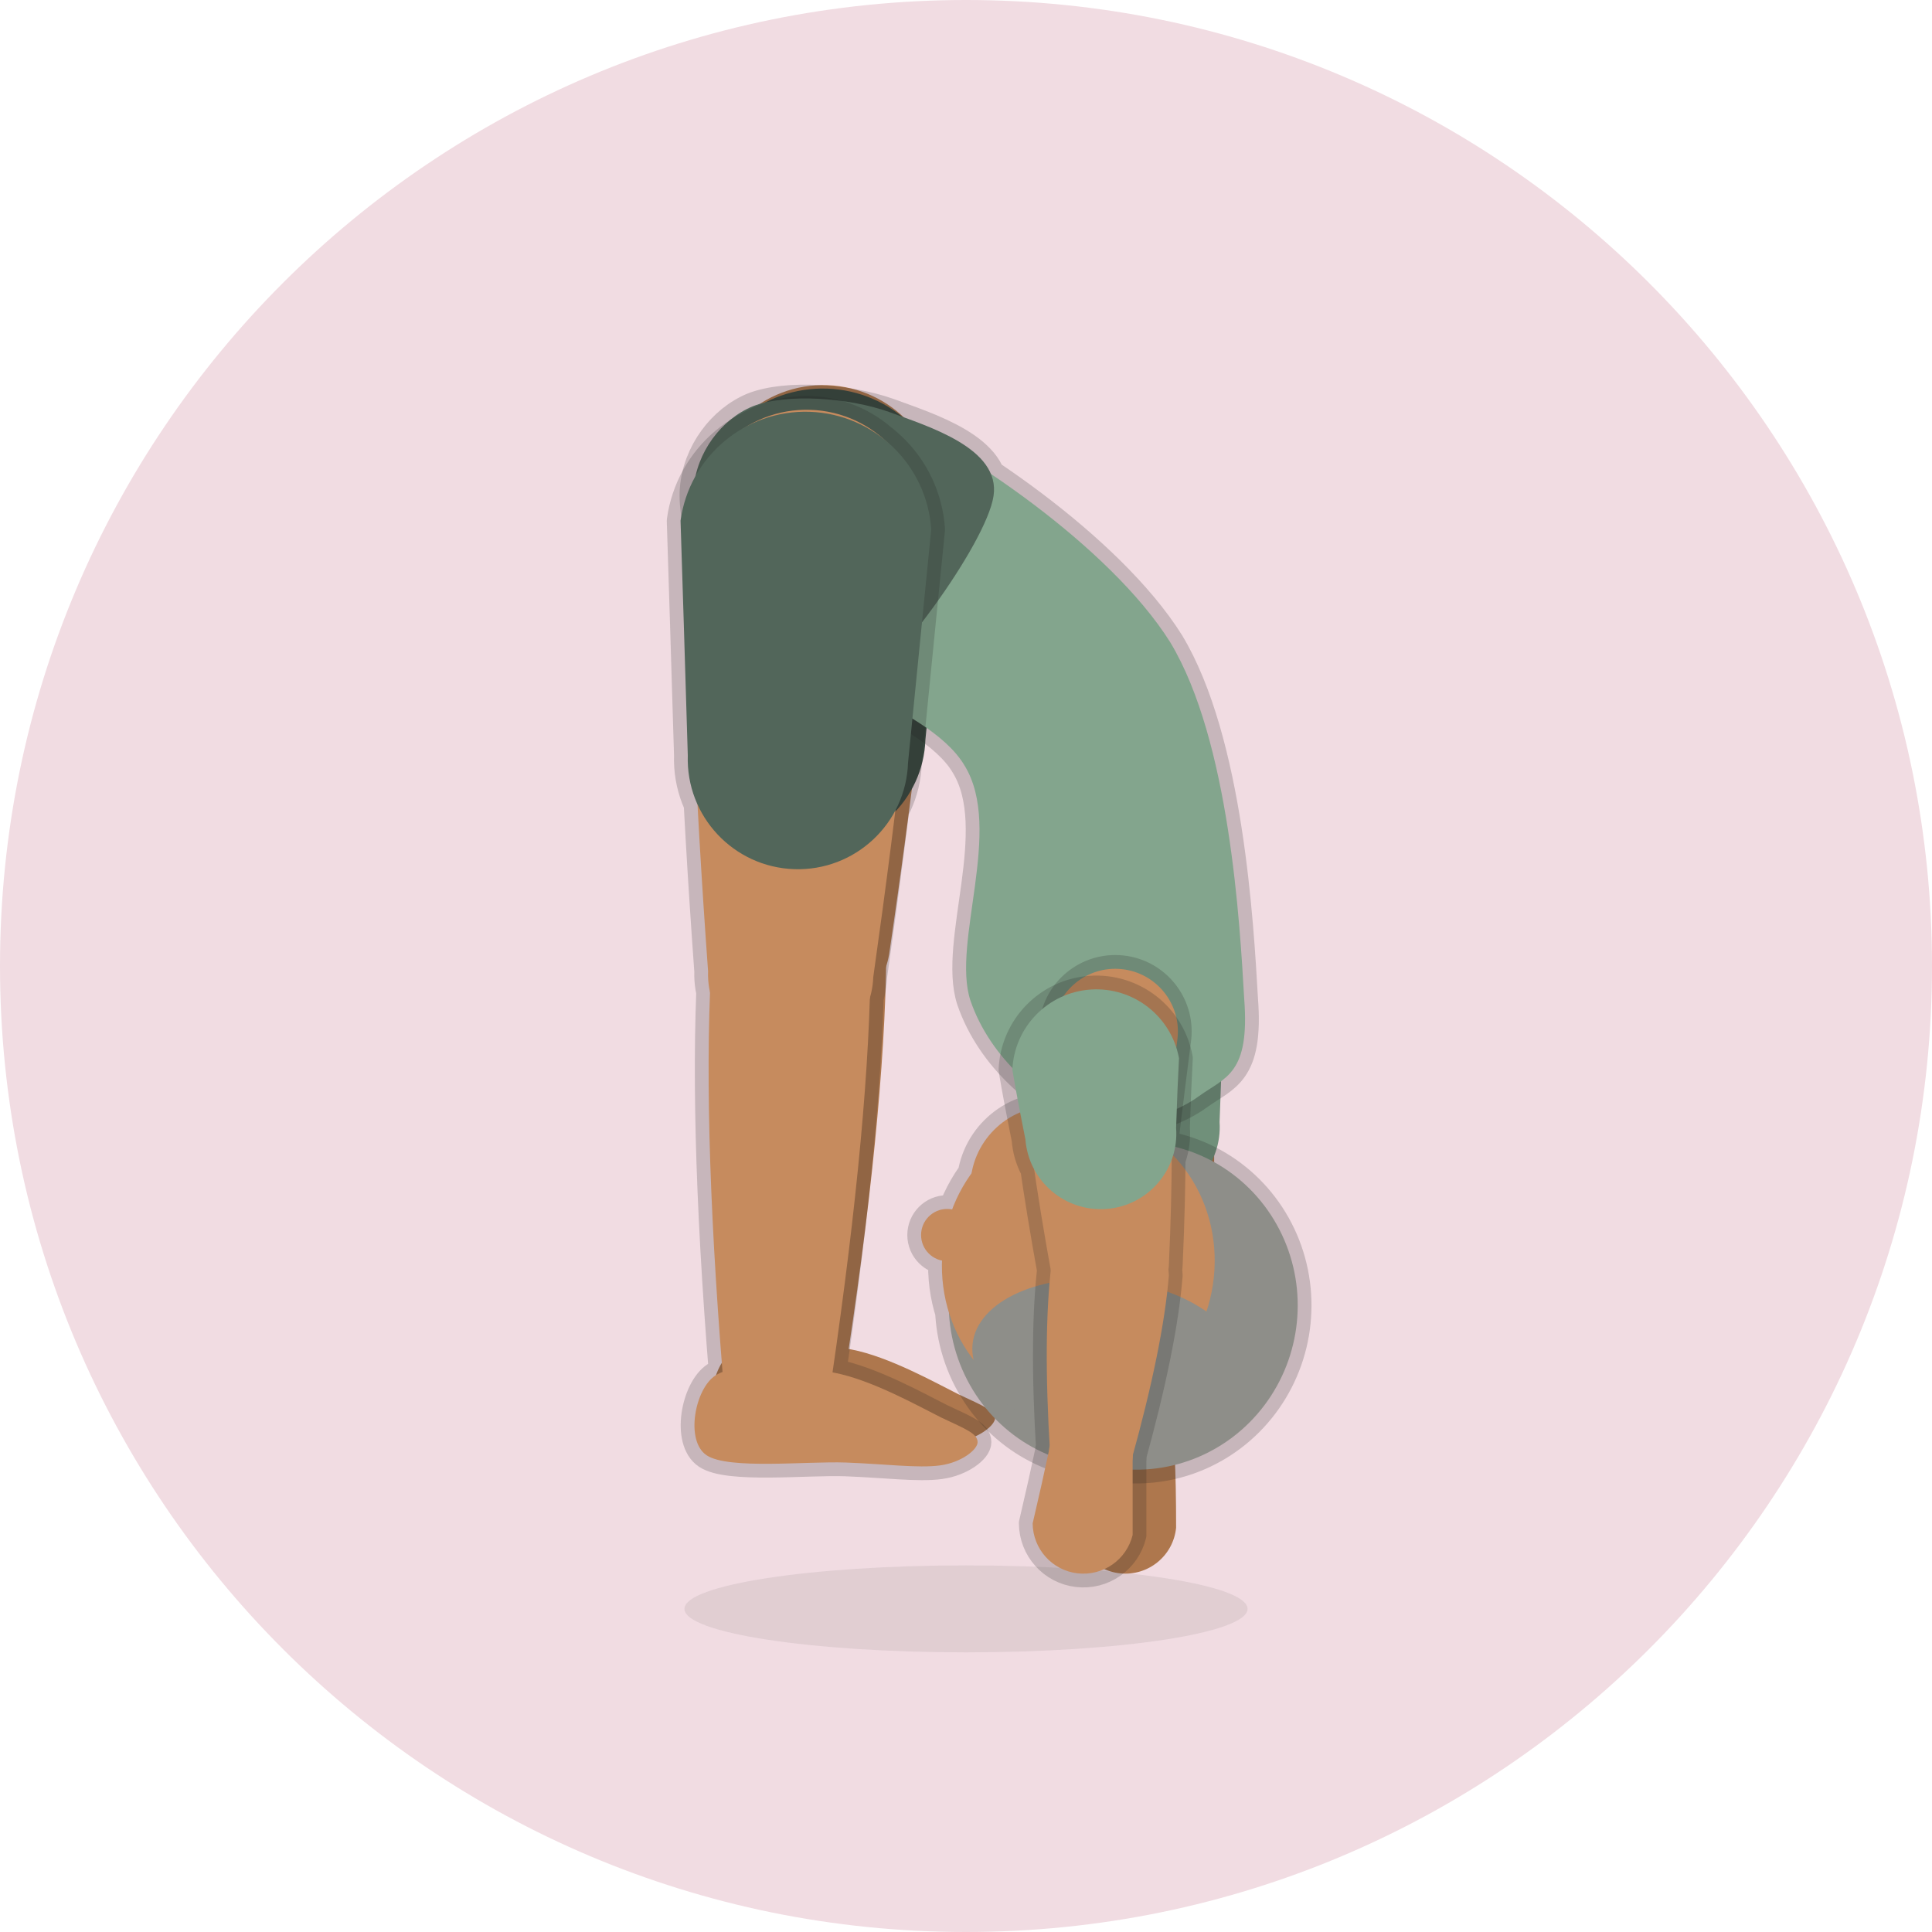
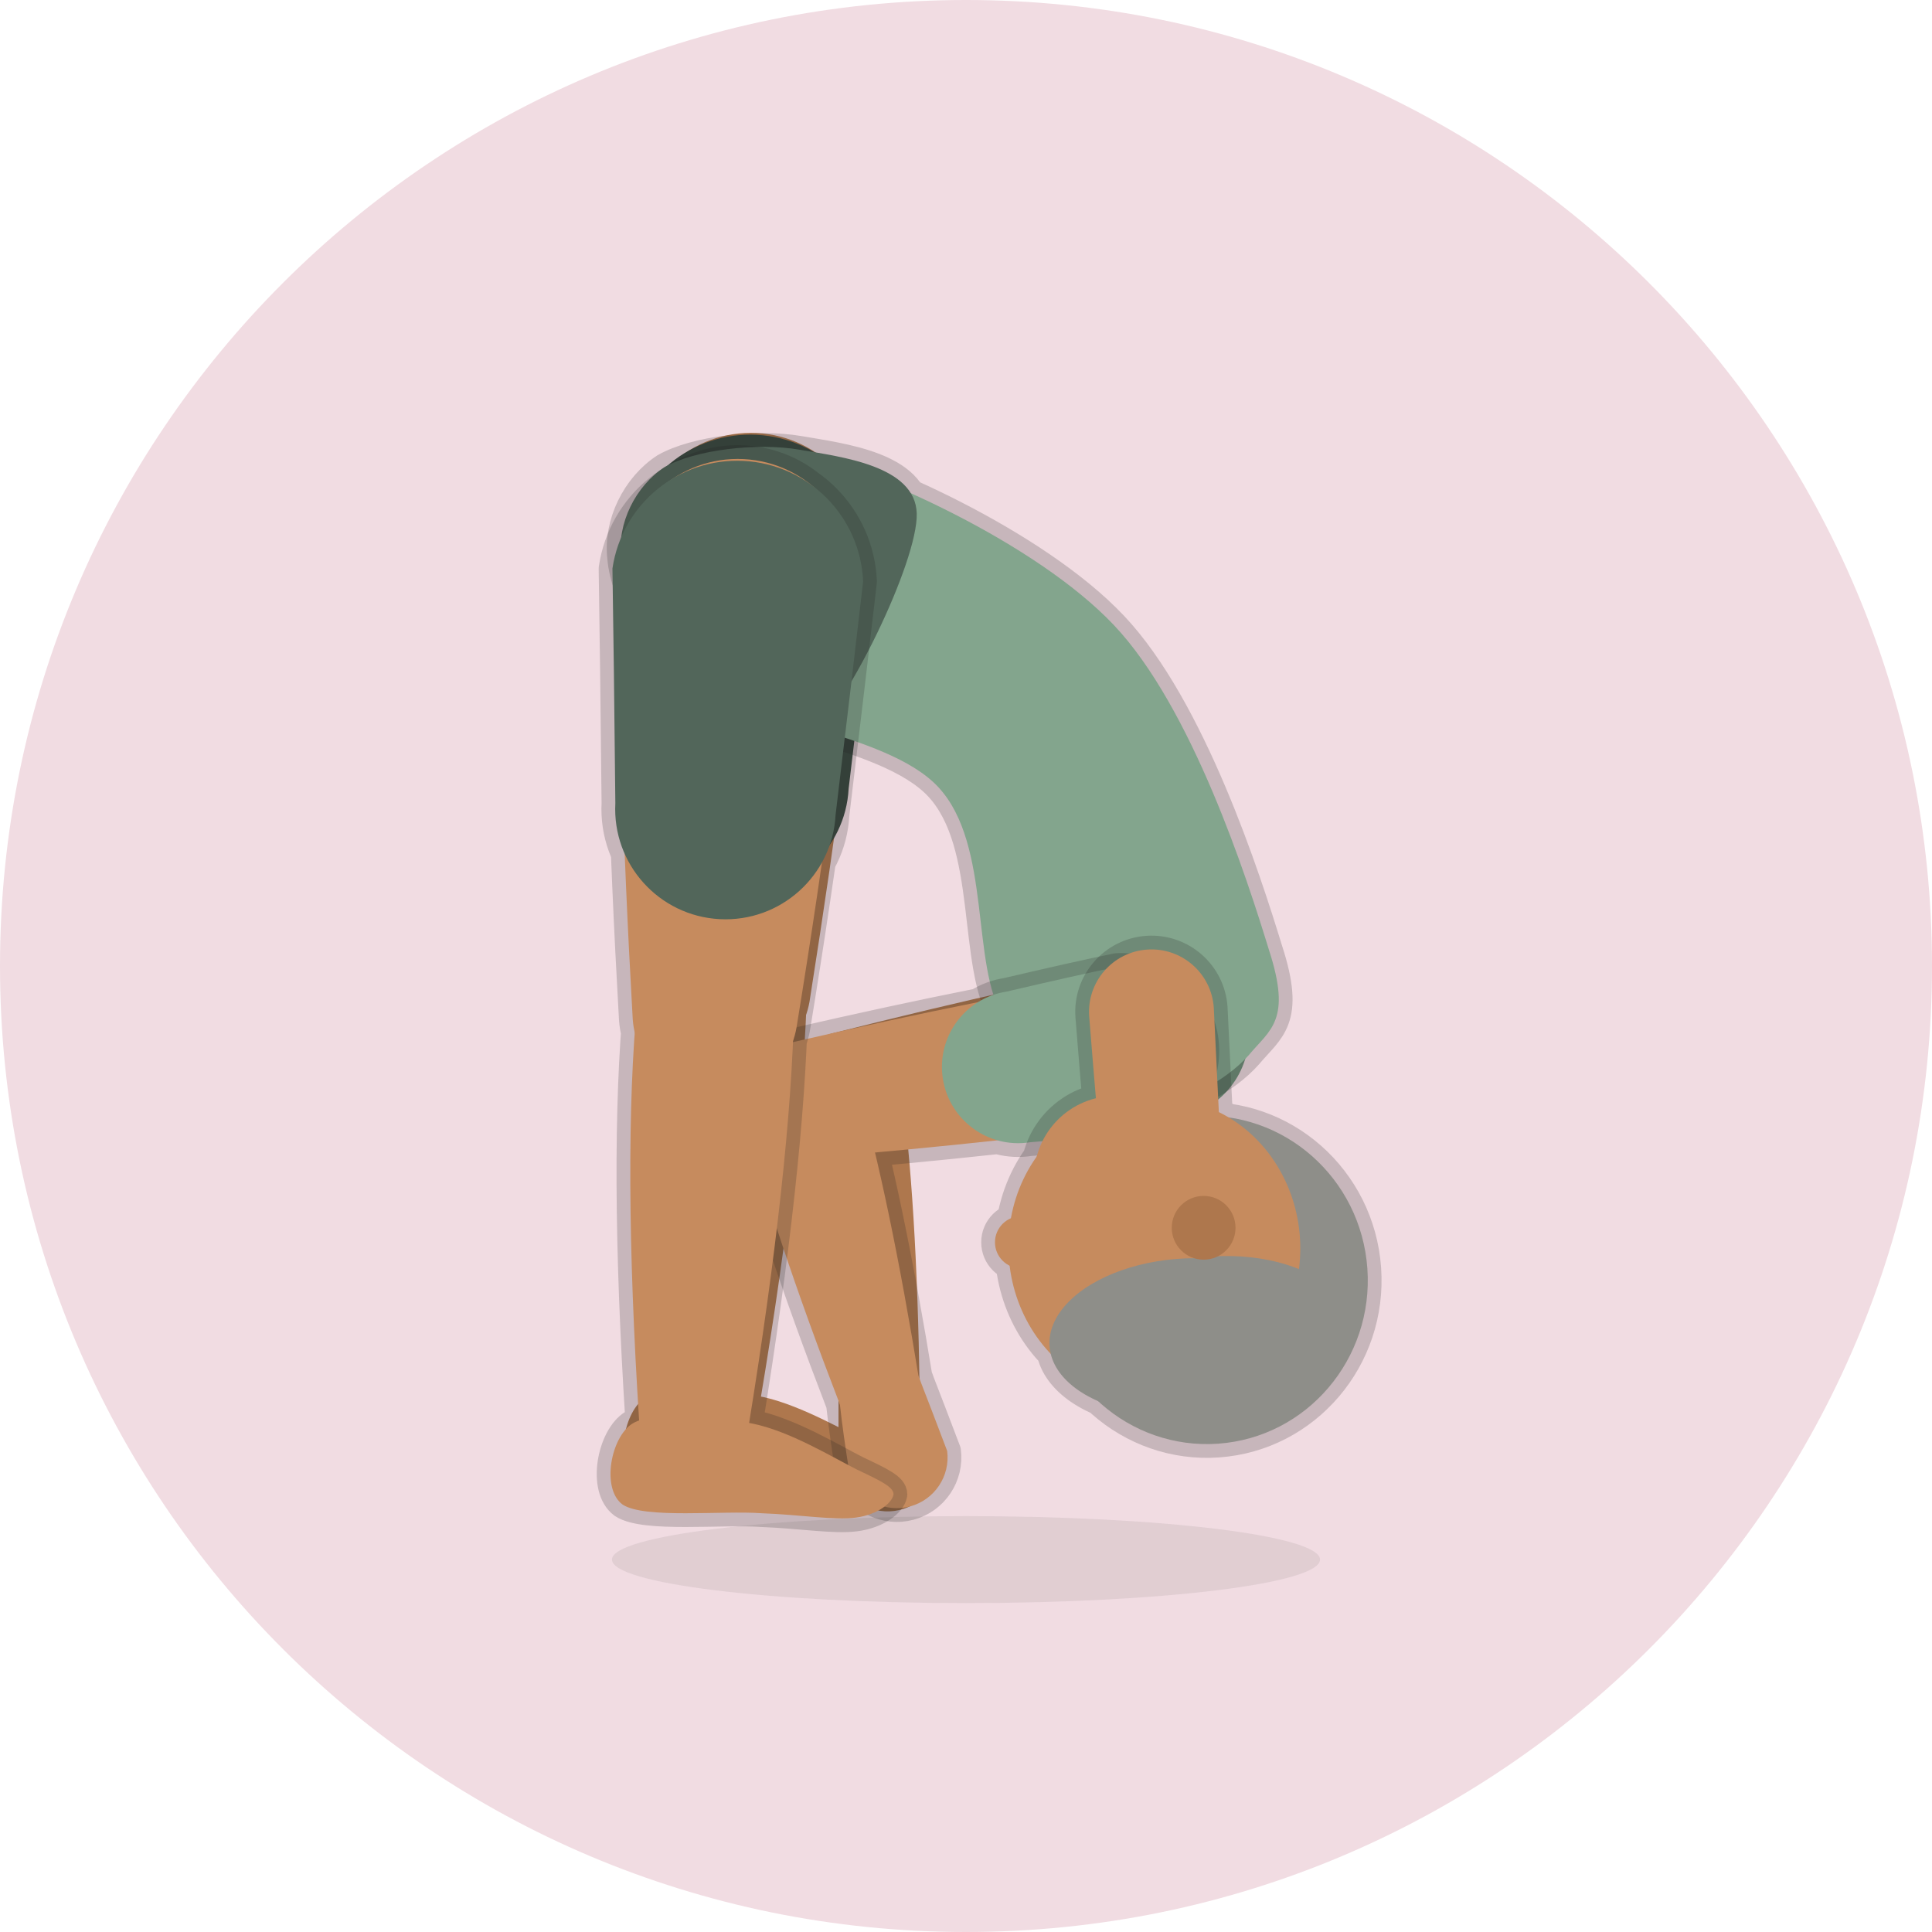
<svg xmlns="http://www.w3.org/2000/svg" viewBox="0 0 200 200" width="400" height="400" role="img" aria-label="Standing figure in profile with straight legs, folded forward with fingertips at the toes.">
  <circle cx="100" cy="100" r="100" fill="#F1DCE2" />
  <clipPath id="c16rt0lp">
    <circle cx="100" cy="100" r="100" />
  </clipPath>
  <g clip-path="url(#c16rt0lp)">
-     <g transform="translate(100.0 164.3) scale(1.500)">
-       <ellipse cx="0" cy="1.5" rx="19.43" ry="3" fill="#20211F" opacity="0.08" />
+     <g transform="translate(100.0 159.2) scale(1.500)">
+       <ellipse cx="0" cy="1.5" rx="24.433" ry="3" fill="#20211F" opacity="0.08" />
      <g>
-         <path d="M6.9 -36.2Q7.2 -30.8 8.9 -22.1A4.1 4.1 0 0 0 17.0 -22.6Q17.3 -31.5 16.9 -36.9A5.0 5.0 0 0 0 6.9 -36.2Z" fill="#AE774D" />
-         <path d="M6.2 -36.2Q6.5 -34.3 7.0 -31.4A5.2 5.2 0 0 0 17.5 -32.1Q17.6 -35.1 17.7 -37.0A5.8 5.8 0 0 0 6.2 -36.2Z" fill="#70907A" />
-         <path d="M8.9 -22.8Q8.2 -17.9 8.8 -9.7A2.8 2.8 0 0 0 14.3 -9.1Q16.6 -17.0 17.0 -21.9A4.1 4.1 0 0 0 8.9 -22.8Z" fill="#AE774D" />
-         <path d="M8.7 -9.7Q8.2 -7.8 7.5 -4.8A3.5 3.5 0 0 0 14.5 -4.1Q14.5 -7.2 14.4 -9.1A2.9 2.9 0 0 0 8.7 -9.7Z" fill="#AE774D" />
+         <path d="M13.2 -39.8Q4.6 -38.3 -9.3 -34.8A4.1 4.1 0 0 0 -7.8 -26.8Q6.4 -28.3 15.0 -29.9A5.0 5.0 0 0 0 13.2 -39.8Z" fill="#AE774D" />
+         <path d="M13.1 -40.5Q10.2 -39.8 5.5 -38.6A5.2 5.2 0 0 0 7.3 -28.3Q12.2 -28.8 15.1 -29.1A5.8 5.8 0 0 0 13.1 -40.5Z" fill="#70907A" />
+         <path d="M-12.6 -30.3Q-11.7 -22.3 -8.7 -9.6A2.8 2.8 0 0 0 -3.2 -10.3Q-3.4 -23.4 -4.5 -31.3A4.1 4.1 0 0 0 -12.6 -30.3Z" fill="#AE774D" />
+         <path d="M-8.8 -9.6Q-8.8 -7.7 -8.8 -4.5A3.5 3.5 0 0 0 -1.9 -5.4Q-2.6 -8.4 -3.1 -10.3A2.9 2.9 0 0 0 -8.8 -9.6Z" fill="#AE774D" />
      </g>
      <g>
-         <path d="M-16.4 -44.1Q-17.0 -32.7 -15.5 -14.0A3.5 3.5 0 0 0 -8.5 -13.8Q-5.6 -32.3 -5.5 -43.7A5.5 5.5 0 0 0 -16.4 -44.1Z" fill="#AE774D" />
-         <path d="M-17.9 -75.2Q-18.0 -63.4 -16.6 -44.1A5.7 5.7 0 0 0 -5.3 -43.7Q-2.5 -62.8 -1.8 -74.6A8.0 8.0 0 0 0 -17.9 -75.2Z" fill="#AE774D" />
-         <path d="M-18.5 -75.2Q-18.3 -69.0 -18.0 -59.0A7.6 7.6 0 0 0 -2.8 -58.5Q-1.8 -68.5 -1.2 -74.6A8.7 8.7 0 0 0 -18.5 -75.2Z" fill="#3A4840" />
-         <path d="M-12.0 -10.3A3.6 3.6 0.0 1 0 -12.0 -17.5A3.6 3.6 0.0 1 0 -12.0 -10.3Z" fill="#AE774D" />
-         <path d="M-16.1 -16.3C-17.6 -15.3 -18.2 -11.7 -16.7 -10.7C-15.2 -9.7 -9.8 -10.4 -7.1 -10.2C-4.4 -10.1 -2.1 -9.8 -0.6 -10.0C0.9 -10.3 1.9 -11.1 2.0 -11.6C2.0 -12.2 1.2 -12.5 -0.5 -13.3C-2.1 -14.1 -5.3 -15.9 -7.9 -16.4C-10.5 -16.9 -14.6 -17.2 -16.1 -16.3Z" fill="#AE774D" />
+         <path d="M-21.9 -37.5Q-22.8 -26.2 -21.6 -7.5A3.5 3.5 0 0 0 -14.6 -7.1Q-11.4 -25.6 -11.0 -37.0A5.5 5.5 0 0 0 -21.9 -37.5Z" fill="#AE774D" />
+         <path d="M-22.9 -68.6Q-23.2 -56.9 -22.1 -37.6A5.7 5.7 0 0 0 -10.8 -37.0Q-7.8 -56.0 -6.8 -67.8A8.0 8.0 0 0 0 -22.9 -68.6Z" fill="#AE774D" />
+         <path d="M-23.5 -68.7Q-23.4 -62.5 -23.3 -52.5A7.6 7.6 0 0 0 -8.1 -51.7Q-6.9 -61.7 -6.2 -67.8A8.7 8.7 0 0 0 -23.5 -68.7Z" fill="#3A4840" />
+         <path d="M-18.1 -3.7A3.6 3.6 0.0 1 0 -18.1 -10.9A3.6 3.6 0.0 1 0 -18.1 -3.7Z" fill="#AE774D" />
+         <path d="M-22.1 -9.7C-23.6 -8.8 -24.3 -5.2 -22.8 -4.1C-21.3 -3.1 -15.9 -3.7 -13.2 -3.5C-10.6 -3.4 -8.3 -3.0 -6.8 -3.2C-5.2 -3.4 -4.2 -4.2 -4.2 -4.8C-4.1 -5.3 -5.0 -5.7 -6.6 -6.5C-8.2 -7.3 -11.3 -9.1 -13.9 -9.7C-16.5 -10.2 -20.7 -10.6 -22.1 -9.7Z" fill="#AE774D" />
      </g>
      <g>
-         <path d="M-5.5 -80.9C-0.5 -78.8 9.9 -71.9 14.1 -65.2C18.2 -58.4 18.9 -45.8 19.2 -40.6C19.6 -35.4 17.9 -35.2 16.1 -33.9C14.2 -32.5 10.6 -31.4 7.9 -32.5C5.3 -33.6 1.7 -36.4 0.3 -40.5C-1.0 -44.5 2.6 -52.3 -0.1 -56.7C-2.7 -61.1 -13.0 -63.4 -15.6 -67.0C-18.2 -70.5 -17.4 -75.6 -15.7 -77.9C-14.0 -80.2 -10.4 -83.0 -5.5 -80.9ZM-5.3 -81.1C-2.6 -80.1 2.4 -78.6 1.9 -75.3C1.4 -72.0 -5.3 -62.8 -8.2 -61.4C-11.2 -59.9 -14.0 -64.3 -15.8 -66.7C-17.5 -69.1 -19.0 -73.4 -18.8 -75.8C-18.6 -78.3 -16.9 -80.6 -14.7 -81.5C-12.4 -82.4 -8.1 -82.1 -5.3 -81.1Z" fill="#1E1F1D" stroke="#1E1F1D" stroke-width="1.9" stroke-linejoin="round" opacity="0.2" />
-         <path d="M-5.5 -80.9C-0.5 -78.8 9.9 -71.9 14.1 -65.2C18.2 -58.4 18.9 -45.8 19.2 -40.6C19.6 -35.4 17.9 -35.2 16.1 -33.9C14.2 -32.5 10.6 -31.4 7.9 -32.5C5.3 -33.6 1.7 -36.4 0.3 -40.5C-1.0 -44.5 2.6 -52.3 -0.1 -56.7C-2.7 -61.1 -13.0 -63.4 -15.6 -67.0C-18.2 -70.5 -17.4 -75.6 -15.7 -77.9C-14.0 -80.2 -10.4 -83.0 -5.5 -80.9Z" fill="#83A58D" />
-         <path d="M-5.3 -81.1C-2.6 -80.1 2.4 -78.6 1.9 -75.3C1.4 -72.0 -5.3 -62.8 -8.2 -61.4C-11.2 -59.9 -14.0 -64.3 -15.8 -66.7C-17.5 -69.1 -19.0 -73.4 -18.8 -75.8C-18.6 -78.3 -16.9 -80.6 -14.7 -81.5C-12.4 -82.4 -8.1 -82.1 -5.3 -81.1Z" fill="#52665A" />
+         <path d="M-11.6 -74.9C-6.4 -73.7 4.8 -68.7 10.2 -63.0C15.6 -57.3 19.4 -45.5 20.9 -40.6C22.5 -35.7 21.0 -35.1 19.5 -33.3C18.0 -31.6 14.7 -29.6 11.9 -30.1C9.1 -30.5 4.9 -32.3 2.6 -35.9C0.3 -39.5 1.8 -47.8 -1.9 -51.8C-5.5 -55.7 -15.9 -56.4 -19.1 -59.4C-22.4 -62.5 -22.4 -67.6 -21.1 -70.2C-19.9 -72.7 -16.8 -76.1 -11.6 -74.9ZM-11.5 -75.1C-8.6 -74.6 -3.5 -74.0 -3.4 -70.7C-3.3 -67.4 -8.3 -57.1 -10.9 -55.2C-13.6 -53.3 -17.1 -57.1 -19.3 -59.1C-21.4 -61.2 -23.6 -65.1 -23.8 -67.6C-24.1 -70.0 -22.8 -72.6 -20.8 -73.9C-18.7 -75.1 -14.4 -75.6 -11.5 -75.1Z" fill="#1E1F1D" stroke="#1E1F1D" stroke-width="1.9" stroke-linejoin="round" opacity="0.2" />
+         <path d="M-11.6 -74.9C-6.4 -73.7 4.8 -68.7 10.2 -63.0C15.6 -57.3 19.4 -45.5 20.9 -40.6C22.5 -35.7 21.0 -35.1 19.5 -33.3C18.0 -31.6 14.7 -29.6 11.9 -30.1C9.1 -30.5 4.9 -32.3 2.6 -35.9C0.3 -39.5 1.8 -47.8 -1.9 -51.8C-5.5 -55.7 -15.9 -56.4 -19.1 -59.4C-22.4 -62.5 -22.4 -67.6 -21.1 -70.2C-19.9 -72.7 -16.8 -76.1 -11.6 -74.9Z" fill="#83A58D" />
+         <path d="M-11.5 -75.1C-8.6 -74.6 -3.5 -74.0 -3.4 -70.7C-3.3 -67.4 -8.3 -57.1 -10.9 -55.2C-13.6 -53.3 -17.1 -57.1 -19.3 -59.1C-21.4 -61.2 -23.6 -65.1 -23.8 -67.6C-24.1 -70.0 -22.8 -72.6 -20.8 -73.9C-18.7 -75.1 -14.4 -75.6 -11.5 -75.1Z" fill="#52665A" />
      </g>
      <g>
-         <path d="M6.0 -38.8Q5.5 -32.6 4.6 -22.4A4.0 4.0 0 0 0 12.6 -21.5Q13.8 -31.7 14.6 -37.9A4.3 4.3 0 0 0 6.0 -38.8ZM12.0 -30.7A11.1 11.3 186.0 1 0 9.7 -8.3A11.1 11.3 186.0 1 0 12.0 -30.7ZM8.8 -32.5A9.4 10.2 186.0 1 0 6.7 -12.2A9.4 10.2 186.0 1 0 8.8 -32.5ZM5.9 -22.0A5.6 5.6 0.0 1 0 5.9 -33.2A5.6 5.6 0.0 1 0 5.9 -22.0ZM-1.3 -22.5A1.8 1.8 0.0 1 0 -1.3 -26.1A1.8 1.8 0.0 1 0 -1.3 -22.5ZM10.3 -21.2A9.3 5.4 186.0 1 0 9.2 -10.4A9.3 5.4 186.0 1 0 10.3 -21.2ZM11.3 -20.9A2.2 2.2 0.0 1 0 11.3 -25.3A2.2 2.2 0.0 1 0 11.3 -20.9Z" fill="#1E1F1D" stroke="#1E1F1D" stroke-width="1.9" stroke-linejoin="round" opacity="0.2" />
-         <path d="M6.0 -38.8Q5.5 -32.6 4.6 -22.4A4.0 4.0 0 0 0 12.6 -21.5Q13.8 -31.7 14.6 -37.9A4.3 4.3 0 0 0 6.0 -38.8Z" fill="#C68B5E" />
-         <path d="M12.0 -30.7A11.1 11.3 186.0 1 0 9.7 -8.3A11.1 11.3 186.0 1 0 12.0 -30.7Z" fill="#8E8E89" />
-         <path d="M8.8 -32.5A9.4 10.2 186.0 1 0 6.7 -12.2A9.4 10.2 186.0 1 0 8.8 -32.5Z" fill="#C68B5E" />
-         <path d="M5.9 -22.0A5.6 5.6 0.0 1 0 5.9 -33.2A5.6 5.6 0.0 1 0 5.9 -22.0Z" fill="#C68B5E" />
-         <path d="M-1.3 -22.5A1.8 1.8 0.0 1 0 -1.3 -26.1A1.8 1.8 0.0 1 0 -1.3 -22.5Z" fill="#C68B5E" />
-         <path d="M10.3 -21.2A9.3 5.4 186.0 1 0 9.2 -10.4A9.3 5.4 186.0 1 0 10.3 -21.2Z" fill="#8E8E89" />
-         <path d="M11.3 -20.9A2.2 2.2 0.0 1 0 11.3 -25.3A2.2 2.2 0.0 1 0 11.3 -20.9Z" fill="#AE774D" />
+         <path d="M10.6 -38.7Q1.9 -37.4 -12.0 -34.2A4.1 4.1 0 0 0 -10.8 -26.2Q3.5 -27.4 12.1 -28.7A5.0 5.0 0 0 0 10.6 -38.7ZM10.4 -39.4Q7.5 -38.8 2.8 -37.7A5.2 5.2 0 0 0 4.4 -27.3Q9.2 -27.7 12.2 -28.0A5.8 5.8 0 0 0 10.4 -39.4ZM-15.3 -29.1Q-13.4 -21.4 -8.7 -9.2A2.8 2.8 0 0 0 -3.2 -10.7Q-5.3 -23.6 -7.5 -31.3A4.1 4.1 0 0 0 -15.3 -29.1ZM-8.7 -9.2Q-8.5 -7.3 -8.0 -4.2A3.5 3.5 0 0 0 -1.3 -6.0Q-2.4 -8.9 -3.1 -10.7A2.9 2.9 0 0 0 -8.7 -9.2Z" fill="#1E1F1D" stroke="#1E1F1D" stroke-width="1.9" stroke-linejoin="round" opacity="0.2" />
+         <path d="M10.6 -38.7Q1.9 -37.4 -12.0 -34.2A4.1 4.1 0 0 0 -10.8 -26.2Q3.5 -27.4 12.1 -28.7A5.0 5.0 0 0 0 10.6 -38.7Z" fill="#C68B5E" />
+         <path d="M10.4 -39.4Q7.5 -38.8 2.8 -37.7A5.2 5.2 0 0 0 4.4 -27.3Q9.2 -27.7 12.2 -28.0A5.8 5.8 0 0 0 10.4 -39.4Z" fill="#83A58D" />
+         <path d="M-15.3 -29.1Q-13.4 -21.4 -8.7 -9.2A2.8 2.8 0 0 0 -3.2 -10.7Q-5.3 -23.6 -7.5 -31.3A4.1 4.1 0 0 0 -15.3 -29.1Z" fill="#C68B5E" />
+         <path d="M-8.7 -9.2Q-8.5 -7.3 -8.0 -4.2A3.5 3.5 0 0 0 -1.3 -6.0Q-2.4 -8.9 -3.1 -10.7A2.9 2.9 0 0 0 -8.7 -9.2Z" fill="#C68B5E" />
      </g>
      <g>
-         <path d="M-17.6 -42.5Q-18.2 -31.1 -16.6 -12.4A3.5 3.5 0 0 0 -9.6 -12.2Q-6.8 -30.7 -6.6 -42.1A5.5 5.5 0 0 0 -17.6 -42.5ZM-19.0 -73.5Q-19.2 -61.8 -17.8 -42.5A5.7 5.7 0 0 0 -6.4 -42.1Q-3.7 -61.2 -3.0 -73.0A8.0 8.0 0 0 0 -19.0 -73.5ZM-19.7 -73.6Q-19.5 -67.4 -19.2 -57.4A7.6 7.6 0 0 0 -4.0 -56.9Q-3.0 -66.9 -2.4 -73.0A8.7 8.7 0 0 0 -19.7 -73.6ZM-13.1 -8.7A3.6 3.6 0.0 1 0 -13.1 -15.9A3.6 3.6 0.0 1 0 -13.1 -8.7ZM-17.3 -14.6C-18.7 -13.7 -19.4 -10.1 -17.9 -9.1C-16.4 -8.1 -11.0 -8.7 -8.3 -8.6C-5.6 -8.5 -3.3 -8.2 -1.8 -8.4C-0.3 -8.6 0.8 -9.5 0.8 -10.0C0.8 -10.6 -0.0 -10.9 -1.7 -11.7C-3.3 -12.5 -6.5 -14.3 -9.1 -14.8C-11.7 -15.3 -15.8 -15.6 -17.3 -14.6Z" fill="#1E1F1D" stroke="#1E1F1D" stroke-width="1.9" stroke-linejoin="round" opacity="0.2" />
-         <path d="M-17.6 -42.5Q-18.2 -31.1 -16.6 -12.4A3.5 3.5 0 0 0 -9.6 -12.2Q-6.8 -30.7 -6.6 -42.1A5.5 5.5 0 0 0 -17.6 -42.5Z" fill="#C68B5E" />
-         <path d="M-19.0 -73.5Q-19.2 -61.8 -17.8 -42.5A5.7 5.7 0 0 0 -6.4 -42.1Q-3.7 -61.2 -3.0 -73.0A8.0 8.0 0 0 0 -19.0 -73.5Z" fill="#C68B5E" />
-         <path d="M-19.7 -73.6Q-19.5 -67.4 -19.2 -57.4A7.6 7.6 0 0 0 -4.0 -56.9Q-3.0 -66.9 -2.4 -73.0A8.7 8.7 0 0 0 -19.7 -73.6Z" fill="#52665A" />
-         <path d="M-13.1 -8.7A3.6 3.6 0.0 1 0 -13.1 -15.9A3.6 3.6 0.0 1 0 -13.1 -8.7Z" fill="#C68B5E" />
-         <path d="M-17.3 -14.6C-18.7 -13.7 -19.4 -10.1 -17.9 -9.1C-16.4 -8.1 -11.0 -8.7 -8.3 -8.6C-5.6 -8.5 -3.3 -8.2 -1.8 -8.4C-0.3 -8.6 0.8 -9.5 0.8 -10.0C0.8 -10.6 -0.0 -10.9 -1.7 -11.7C-3.3 -12.5 -6.5 -14.3 -9.1 -14.8C-11.7 -15.3 -15.8 -15.6 -17.3 -14.6Z" fill="#C68B5E" />
+         <path d="M8.5 -36.0Q9.0 -29.7 9.9 -19.5A4.0 4.0 0 0 0 17.9 -20.1Q17.4 -30.3 17.1 -36.6A4.3 4.3 0 0 0 8.5 -36.0ZM15.8 -29.1A11.1 11.3 176.0 1 0 17.4 -6.5A11.1 11.3 176.0 1 0 15.8 -29.1ZM12.3 -30.2A9.4 10.2 176.0 1 0 13.7 -9.9A9.4 10.2 176.0 1 0 12.3 -30.2ZM10.3 -19.3A5.6 5.6 0.0 1 0 10.3 -30.5A5.6 5.6 0.0 1 0 10.3 -19.3ZM3.8 -18.6A1.8 1.8 0.0 1 0 3.8 -22.2A1.8 1.8 0.0 1 0 3.8 -18.6ZM15.8 -19.3A9.3 5.4 176.0 1 0 16.5 -8.6A9.3 5.4 176.0 1 0 15.8 -19.3ZM16.4 -19.2A2.2 2.2 0.0 1 0 16.4 -23.6A2.2 2.2 0.0 1 0 16.4 -19.2Z" fill="#1E1F1D" stroke="#1E1F1D" stroke-width="1.9" stroke-linejoin="round" opacity="0.2" />
+         <path d="M8.5 -36.0Q9.0 -29.7 9.9 -19.5A4.0 4.0 0 0 0 17.9 -20.1Q17.4 -30.3 17.1 -36.6A4.3 4.3 0 0 0 8.5 -36.0Z" fill="#C68B5E" />
+         <path d="M15.8 -29.1A11.1 11.3 176.0 1 0 17.4 -6.5A11.1 11.3 176.0 1 0 15.8 -29.1Z" fill="#8E8E89" />
+         <path d="M12.3 -30.2A9.4 10.2 176.0 1 0 13.7 -9.9A9.4 10.2 176.0 1 0 12.3 -30.2Z" fill="#C68B5E" />
+         <path d="M10.3 -19.3A5.6 5.6 0.0 1 0 10.3 -30.5A5.6 5.6 0.0 1 0 10.3 -19.3Z" fill="#C68B5E" />
+         <path d="M3.8 -18.6A1.8 1.8 0.0 1 0 3.8 -22.2A1.8 1.8 0.0 1 0 3.8 -18.6Z" fill="#C68B5E" />
+         <path d="M15.8 -19.3A9.3 5.4 176.0 1 0 16.5 -8.6A9.3 5.4 176.0 1 0 15.8 -19.3Z" fill="#8E8E89" />
+         <path d="M16.4 -19.2A2.2 2.2 0.0 1 0 16.4 -23.6A2.2 2.2 0.0 1 0 16.4 -19.2Z" fill="#AE774D" />
      </g>
      <g>
-         <path d="M3.9 -35.8Q4.3 -30.4 5.9 -21.6A4.1 4.1 0 0 0 14.0 -22.2Q14.4 -31.1 14.0 -36.5A5.0 5.0 0 0 0 3.9 -35.8ZM3.2 -35.7Q3.5 -33.9 4.1 -30.9A5.2 5.2 0 0 0 14.5 -31.7Q14.6 -34.7 14.7 -36.5A5.8 5.8 0 0 0 3.2 -35.7ZM5.9 -22.3Q5.3 -17.4 5.8 -9.3A2.8 2.8 0 0 0 11.4 -8.7Q13.6 -16.6 14.0 -21.5A4.1 4.1 0 0 0 5.9 -22.3ZM5.7 -9.3Q5.3 -7.4 4.6 -4.4A3.5 3.5 0 0 0 11.5 -3.6Q11.5 -6.8 11.5 -8.7A2.9 2.9 0 0 0 5.7 -9.3Z" fill="#1E1F1D" stroke="#1E1F1D" stroke-width="1.9" stroke-linejoin="round" opacity="0.2" />
-         <path d="M3.9 -35.8Q4.3 -30.4 5.9 -21.6A4.1 4.1 0 0 0 14.0 -22.2Q14.4 -31.1 14.0 -36.5A5.0 5.0 0 0 0 3.9 -35.8Z" fill="#C68B5E" />
-         <path d="M3.2 -35.7Q3.5 -33.9 4.1 -30.9A5.2 5.2 0 0 0 14.5 -31.7Q14.6 -34.7 14.7 -36.5A5.8 5.8 0 0 0 3.2 -35.7Z" fill="#83A58D" />
-         <path d="M5.9 -22.3Q5.3 -17.4 5.8 -9.3A2.8 2.8 0 0 0 11.4 -8.7Q13.6 -16.6 14.0 -21.5A4.1 4.1 0 0 0 5.9 -22.3Z" fill="#C68B5E" />
-         <path d="M5.7 -9.3Q5.3 -7.4 4.6 -4.4A3.5 3.5 0 0 0 11.5 -3.6Q11.5 -6.8 11.5 -8.7A2.9 2.9 0 0 0 5.7 -9.3Z" fill="#C68B5E" />
+         <path d="M-22.8 -35.7Q-23.7 -24.4 -22.4 -5.7A3.5 3.5 0 0 0 -15.4 -5.3Q-12.3 -23.8 -11.9 -35.2A5.5 5.5 0 0 0 -22.8 -35.7ZM-23.8 -66.8Q-24.1 -55.1 -23.0 -35.8A5.7 5.7 0 0 0 -11.7 -35.2Q-8.6 -54.2 -7.7 -66.0A8.0 8.0 0 0 0 -23.8 -66.8ZM-24.4 -66.9Q-24.3 -60.7 -24.2 -50.7A7.6 7.6 0 0 0 -9.0 -49.9Q-7.8 -59.9 -7.1 -66.0A8.7 8.7 0 0 0 -24.4 -66.9ZM-18.9 -1.9A3.6 3.6 0.0 1 0 -18.9 -9.1A3.6 3.6 0.0 1 0 -18.9 -1.9ZM-23.0 -7.9C-24.5 -7.0 -25.2 -3.4 -23.7 -2.3C-22.2 -1.3 -16.8 -1.9 -14.1 -1.7C-11.4 -1.6 -9.1 -1.2 -7.6 -1.4C-6.1 -1.6 -5.1 -2.4 -5.0 -3.0C-5.0 -3.5 -5.8 -3.9 -7.5 -4.7C-9.1 -5.5 -12.2 -7.4 -14.8 -7.9C-17.4 -8.4 -21.5 -8.8 -23.0 -7.9Z" fill="#1E1F1D" stroke="#1E1F1D" stroke-width="1.9" stroke-linejoin="round" opacity="0.2" />
+         <path d="M-22.8 -35.7Q-23.7 -24.4 -22.4 -5.7A3.5 3.5 0 0 0 -15.4 -5.3Q-12.3 -23.8 -11.9 -35.2A5.5 5.5 0 0 0 -22.8 -35.7Z" fill="#C68B5E" />
+         <path d="M-23.8 -66.8Q-24.1 -55.1 -23.0 -35.8A5.7 5.7 0 0 0 -11.7 -35.2Q-8.6 -54.2 -7.7 -66.0A8.0 8.0 0 0 0 -23.8 -66.8Z" fill="#C68B5E" />
+         <path d="M-24.4 -66.9Q-24.3 -60.7 -24.2 -50.7A7.6 7.6 0 0 0 -9.0 -49.9Q-7.8 -59.9 -7.1 -66.0A8.7 8.7 0 0 0 -24.4 -66.9Z" fill="#52665A" />
+         <path d="M-18.9 -1.9A3.6 3.6 0.0 1 0 -18.9 -9.1A3.6 3.6 0.0 1 0 -18.9 -1.9Z" fill="#C68B5E" />
+         <path d="M-23.0 -7.9C-24.5 -7.0 -25.2 -3.4 -23.7 -2.3C-22.2 -1.3 -16.8 -1.9 -14.1 -1.7C-11.4 -1.6 -9.1 -1.2 -7.6 -1.4C-6.1 -1.6 -5.1 -2.4 -5.0 -3.0C-5.0 -3.5 -5.8 -3.9 -7.5 -4.7C-9.1 -5.5 -12.2 -7.4 -14.8 -7.9C-17.4 -8.4 -21.5 -8.8 -23.0 -7.9Z" fill="#C68B5E" />
      </g>
    </g>
  </g>
</svg>
